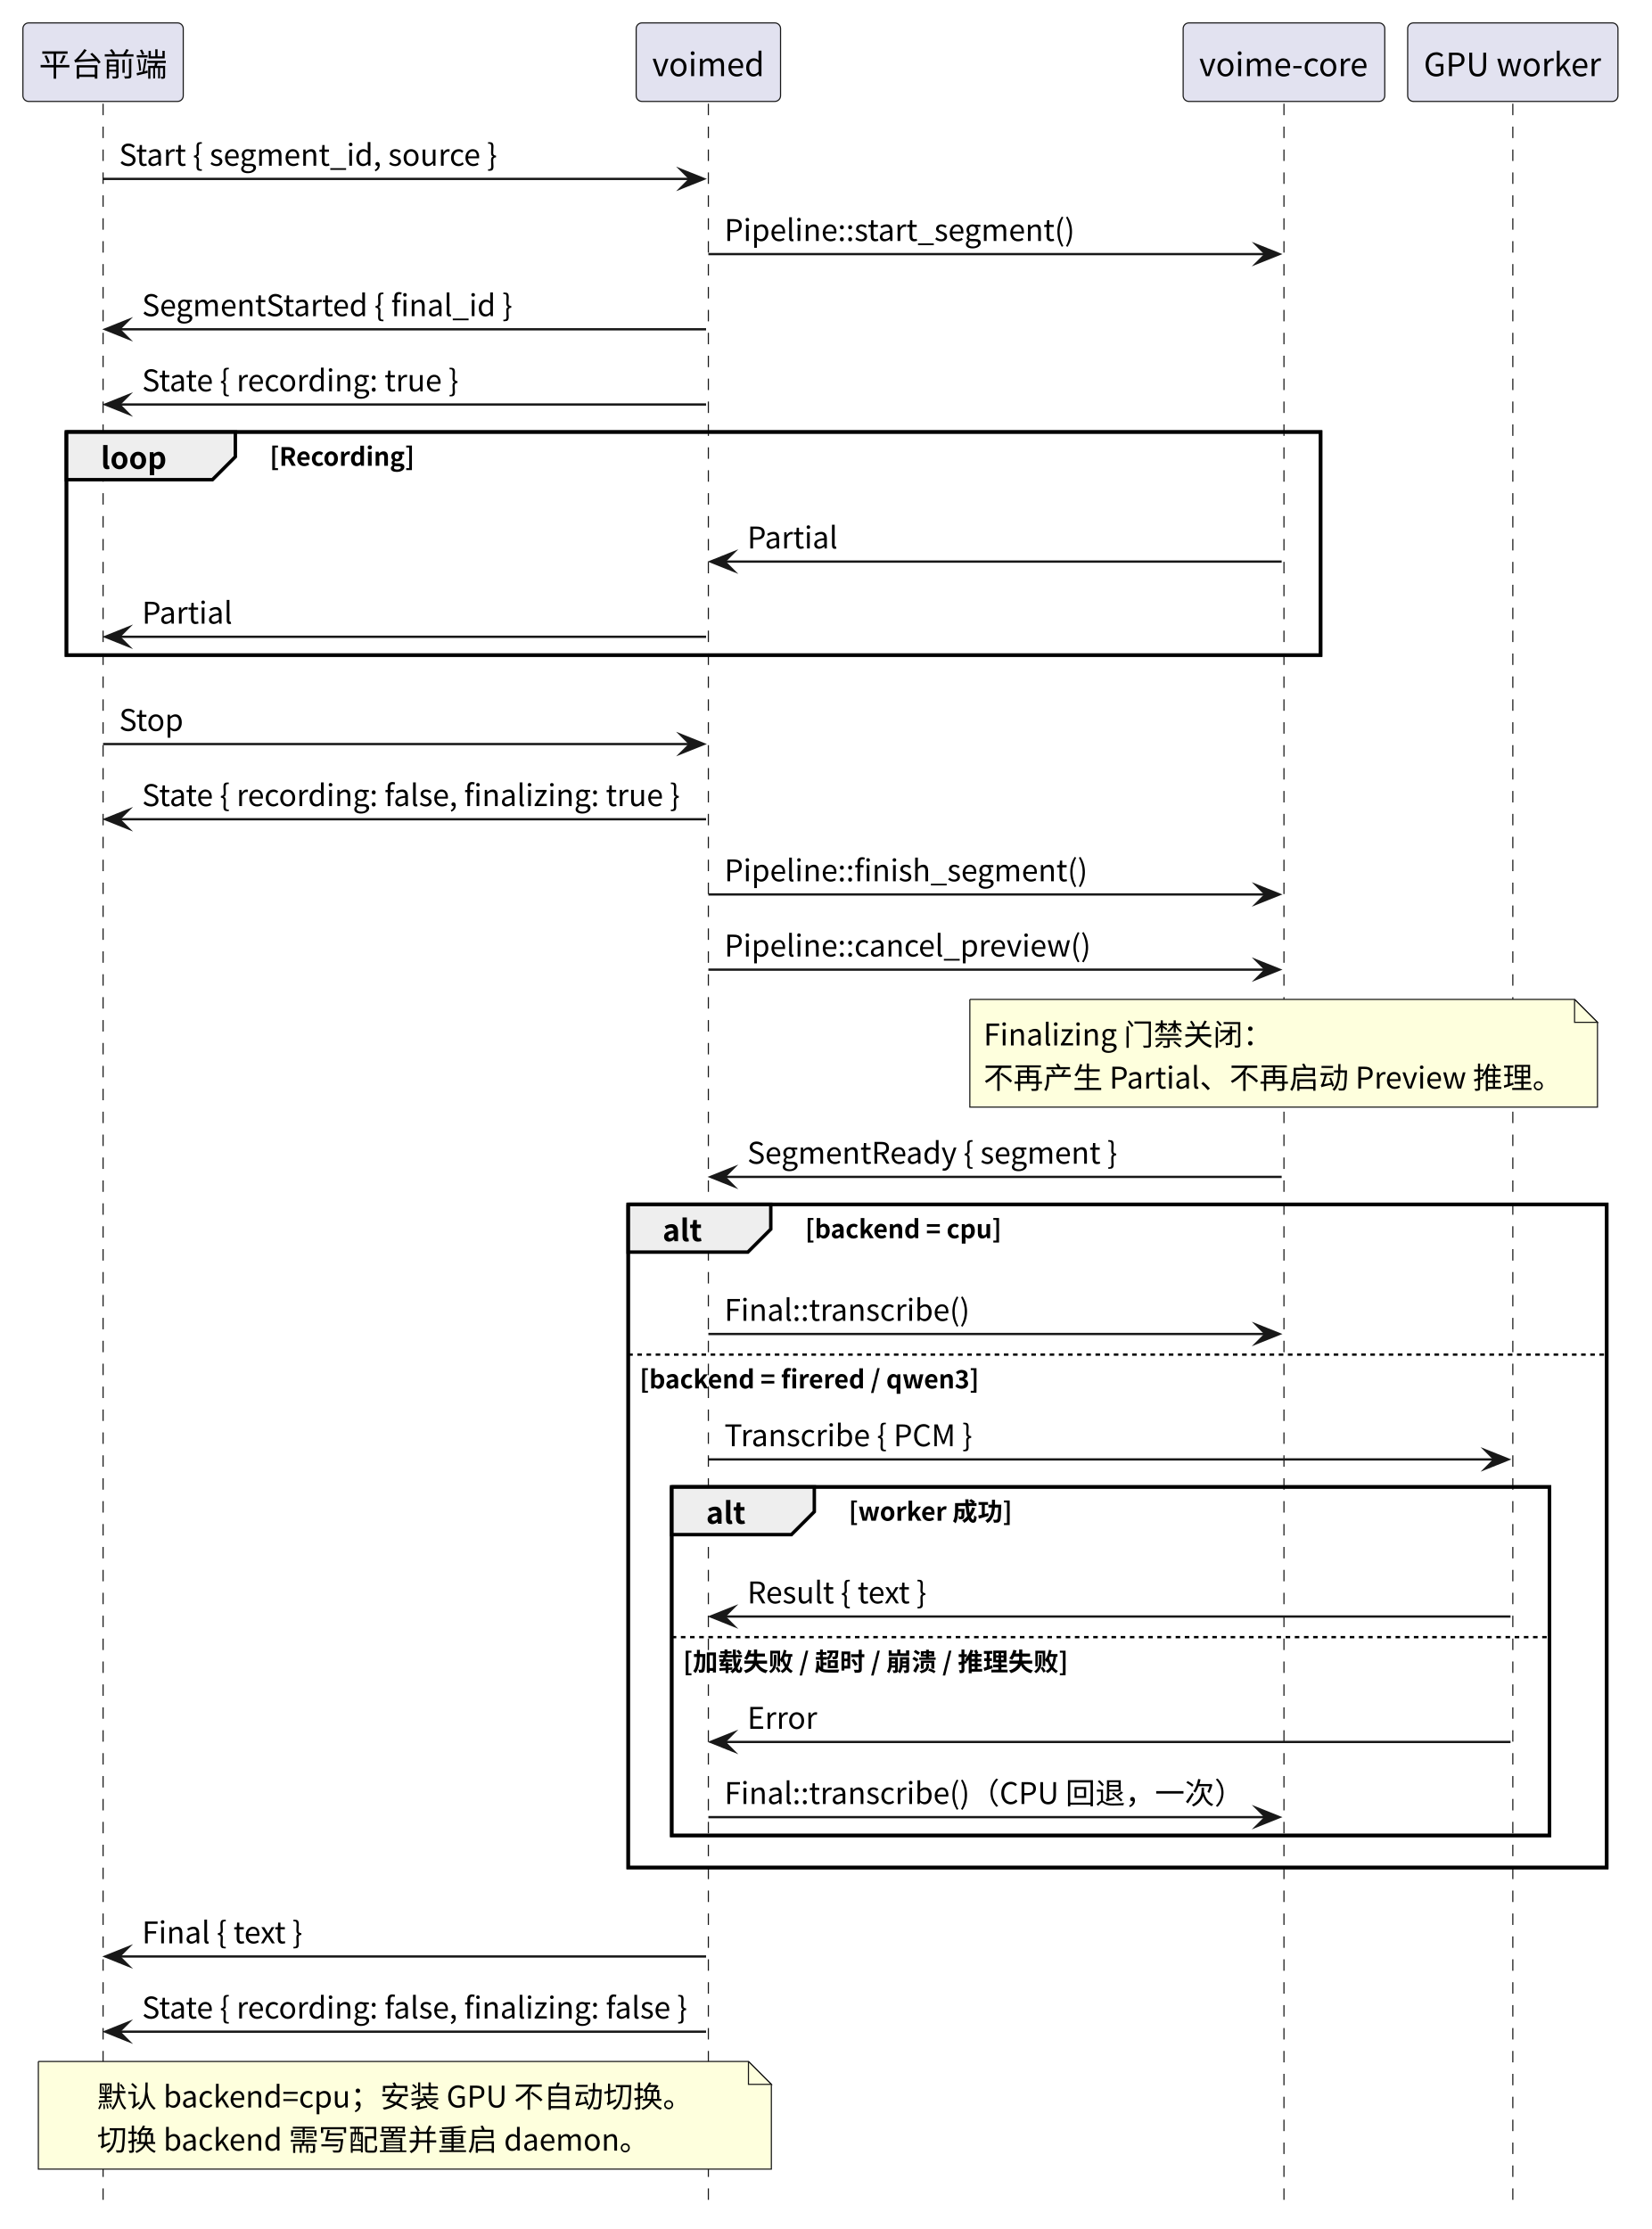
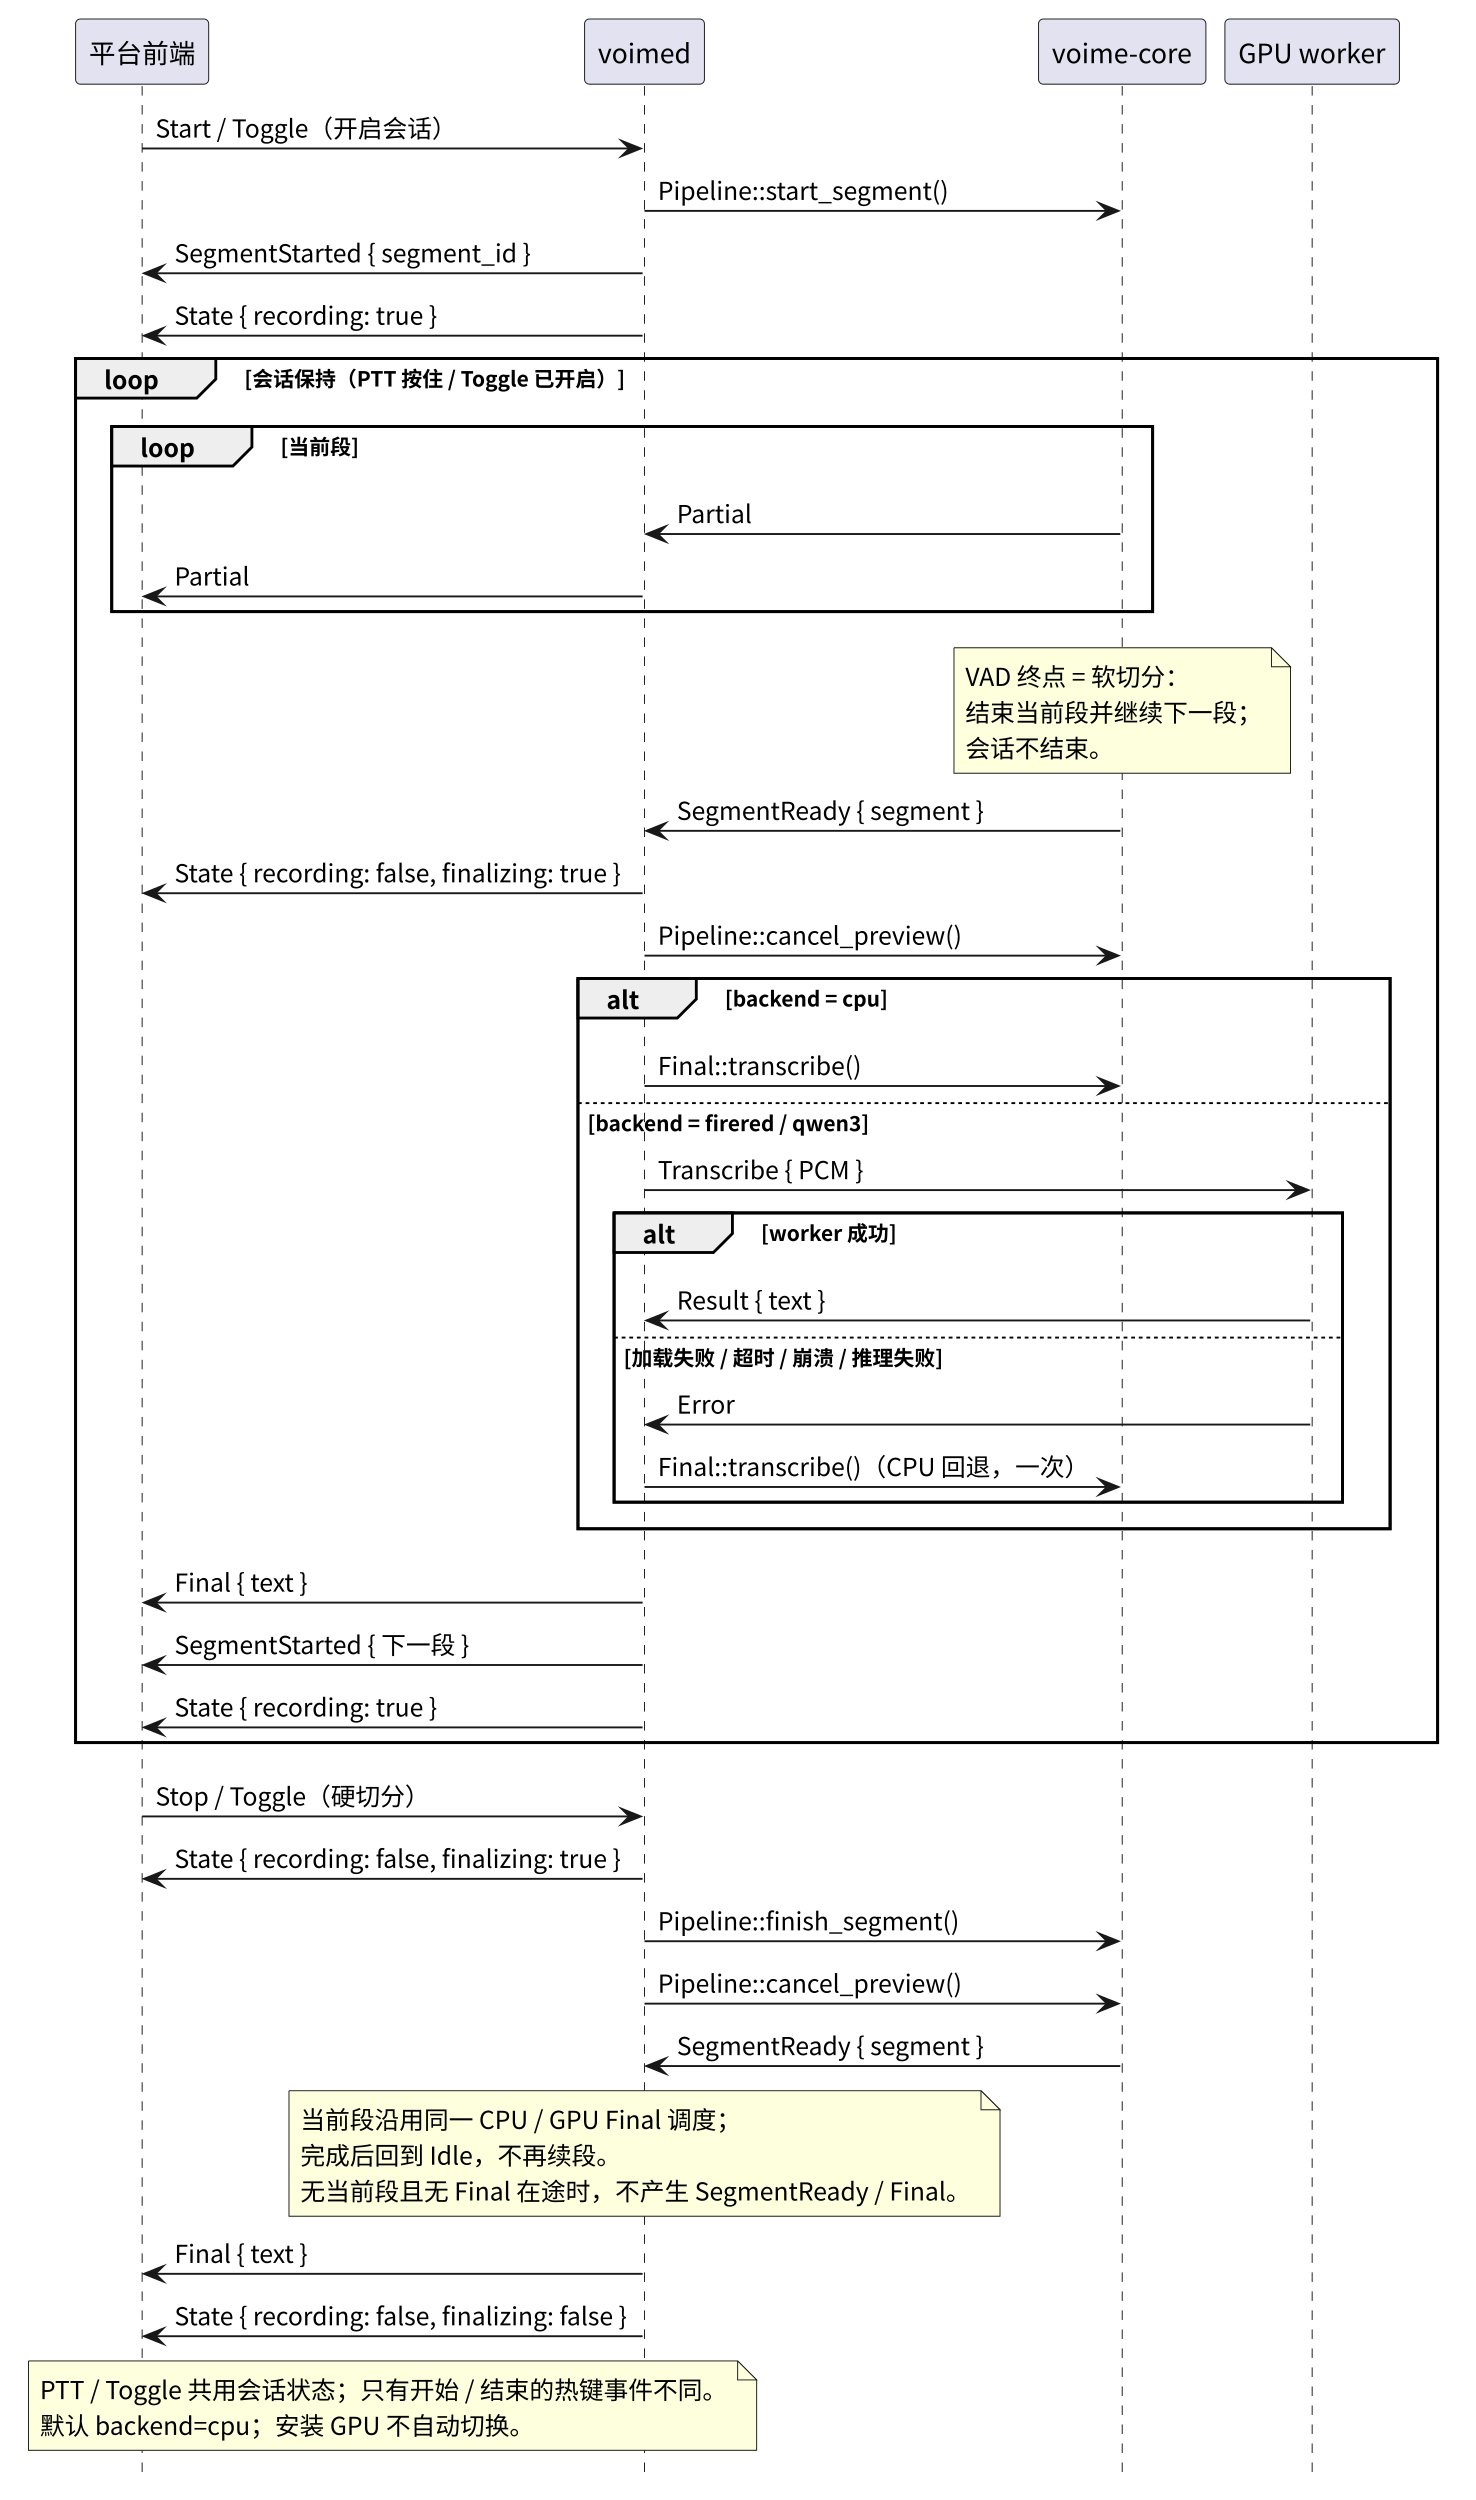
- <svg xmlns="http://www.w3.org/2000/svg" version="1.1" data-diagram-type="SEQUENCE" style="width:721px;height:973px;background:#FFFFFF;" width="721px" height="973px" viewBox="0 0 721 973" zoomAndPan="magnify" preserveAspectRatio="none" contentStyleType="text/css">
+ <svg xmlns="http://www.w3.org/2000/svg" version="1.1" data-diagram-type="SEQUENCE" style="width:776px;height:1315px;background:#FFFFFF;" width="776px" height="1315px" viewBox="0 0 776 1315" zoomAndPan="magnify" preserveAspectRatio="none" contentStyleType="text/css">
  <defs />
  <g font-family="sans-serif" lengthAdjust="spacing">
-     <rect x="29" y="188.568" width="547.519" height="97.4" fill="none" style="stroke:#000;stroke-width:1.5;" />
-     <rect x="274.24" y="525.736" width="427.187" height="289.48" fill="none" style="stroke:#000;stroke-width:1.5;" />
-     <rect x="293.24" y="649.064" width="383.187" height="152.152" fill="none" style="stroke:#000;stroke-width:1.5;" />
+     <rect x="39.769" y="188.568" width="716.427" height="728.048" fill="none" style="stroke:#000;stroke-width:1.5;" />
+     <rect x="58.769" y="224.32" width="547.519" height="97.4" fill="none" style="stroke:#000;stroke-width:1.5;" />
+     <rect x="304.009" y="514.664" width="427.187" height="289.48" fill="none" style="stroke:#000;stroke-width:1.5;" />
+     <rect x="323.009" y="637.992" width="383.187" height="152.152" fill="none" style="stroke:#000;stroke-width:1.5;" />
    <g>
-       <rect x="41.5" y="45.272" width="8" height="917.24" fill="#000" fill-opacity="0" />
-       <line x1="45" y1="45.272" x2="45" y2="962.512" style="stroke:#181818;stroke-width:0.5;stroke-dasharray:5,5;" />
+       <rect x="71.269" y="45.272" width="8" height="1259.232" fill="#000" fill-opacity="0" />
+       <line x1="74.769" y1="45.272" x2="74.769" y2="1304.504" style="stroke:#181818;stroke-width:0.5;stroke-dasharray:5,5;" />
    </g>
    <g>
-       <rect x="305.74" y="45.272" width="8" height="917.24" fill="#000" fill-opacity="0" />
-       <line x1="309.24" y1="45.272" x2="309.24" y2="962.512" style="stroke:#181818;stroke-width:0.5;stroke-dasharray:5,5;" />
+       <rect x="335.509" y="45.272" width="8" height="1259.232" fill="#000" fill-opacity="0" />
+       <line x1="339.009" y1="45.272" x2="339.009" y2="1304.504" style="stroke:#181818;stroke-width:0.5;stroke-dasharray:5,5;" />
    </g>
    <g>
-       <rect x="557.019" y="45.272" width="8" height="917.24" fill="#000" fill-opacity="0" />
-       <line x1="560.519" y1="45.272" x2="560.519" y2="962.512" style="stroke:#181818;stroke-width:0.5;stroke-dasharray:5,5;" />
+       <rect x="586.788" y="45.272" width="8" height="1259.232" fill="#000" fill-opacity="0" />
+       <line x1="590.288" y1="45.272" x2="590.288" y2="1304.504" style="stroke:#181818;stroke-width:0.5;stroke-dasharray:5,5;" />
    </g>
    <g>
-       <rect x="656.927" y="45.272" width="8" height="917.24" fill="#000" fill-opacity="0" />
-       <line x1="660.427" y1="45.272" x2="660.427" y2="962.512" style="stroke:#181818;stroke-width:0.5;stroke-dasharray:5,5;" />
+       <rect x="686.696" y="45.272" width="8" height="1259.232" fill="#000" fill-opacity="0" />
+       <line x1="690.196" y1="45.272" x2="690.196" y2="1304.504" style="stroke:#181818;stroke-width:0.5;stroke-dasharray:5,5;" />
    </g>
-     <rect x="10" y="10" width="70" height="34.272" fill="#E2E2F0" style="stroke:#181818;stroke-width:0.5;" rx="2.5" ry="2.5" />
-     <text x="17" y="33.24" fill="#000" font-size="14" textLength="56" font-family="'Noto Sans CJK SC'">平台前端</text>
-     <rect x="277.726" y="10" width="63.028" height="34.272" fill="#E2E2F0" style="stroke:#181818;stroke-width:0.5;" rx="2.5" ry="2.5" />
-     <text x="284.726" y="33.24" fill="#000" font-size="14" textLength="49.028" font-family="'Noto Sans CJK SC'">voimed</text>
-     <rect x="516.51" y="10" width="88.018" height="34.272" fill="#E2E2F0" style="stroke:#181818;stroke-width:0.5;" rx="2.5" ry="2.5" />
-     <text x="523.51" y="33.24" fill="#000" font-size="14" textLength="74.018" font-family="'Noto Sans CJK SC'">voime-core</text>
-     <rect x="614.528" y="10" width="91.798" height="34.272" fill="#E2E2F0" style="stroke:#181818;stroke-width:0.5;" rx="2.5" ry="2.5" />
-     <text x="621.528" y="33.24" fill="#000" font-size="14" textLength="77.798" font-family="'Noto Sans CJK SC'">GPU worker</text>
-     <polygon points="297.24,74.096,307.24,78.096,297.24,82.096,301.24,78.096" fill="#181818" style="stroke:#181818;stroke-width:1;stroke-linejoin:miter;stroke-miterlimit:10;" />
-     <line x1="45" y1="78.096" x2="303.24" y2="78.096" style="stroke:#181818;stroke-width:1;" />
-     <text x="52" y="72.352" fill="#000" font-size="13" textLength="166.283" font-family="'Noto Sans CJK SC'">Start { segment_id, source }</text>
-     <polygon points="548.519,106.92,558.519,110.92,548.519,114.92,552.519,110.92" fill="#181818" style="stroke:#181818;stroke-width:1;stroke-linejoin:miter;stroke-miterlimit:10;" />
-     <line x1="309.24" y1="110.92" x2="554.519" y2="110.92" style="stroke:#181818;stroke-width:1;" />
-     <text x="316.24" y="105.176" fill="#000" font-size="13" textLength="153.686" font-family="'Noto Sans CJK SC'">Pipeline::start_segment()</text>
-     <polygon points="56,139.744,46,143.744,56,147.744,52,143.744" fill="#181818" style="stroke:#181818;stroke-width:1;stroke-linejoin:miter;stroke-miterlimit:10;" />
-     <line x1="50" y1="143.744" x2="308.24" y2="143.744" style="stroke:#181818;stroke-width:1;" />
-     <text x="62" y="138" fill="#000" font-size="13" textLength="162.695" font-family="'Noto Sans CJK SC'">SegmentStarted { final_id }</text>
-     <polygon points="56,172.568,46,176.568,56,180.568,52,176.568" fill="#181818" style="stroke:#181818;stroke-width:1;stroke-linejoin:miter;stroke-miterlimit:10;" />
-     <line x1="50" y1="176.568" x2="308.24" y2="176.568" style="stroke:#181818;stroke-width:1;" />
-     <text x="62" y="170.824" fill="#000" font-size="13" textLength="139.854" font-family="'Noto Sans CJK SC'">State { recording: true }</text>
-     <path d="M29,188.568 L102.743,188.568 L102.743,199.392 L92.743,209.392 L29,209.392 L29,188.568" style="stroke:#000;stroke-width:1.5;" fill="#EEE" />
-     <rect x="29" y="188.568" width="547.519" height="97.4" fill="none" style="stroke:#000;stroke-width:1.5;" />
-     <text x="44" y="204.648" fill="#000" font-size="13" textLength="28.743" font-weight="700" font-family="'Noto Sans CJK SC'">loop</text>
-     <text x="117.743" y="203.328" fill="#000" font-size="11" textLength="63.734" font-weight="700" font-family="'Noto Sans CJK SC'">[Recording]</text>
-     <polygon points="320.24,241.144,310.24,245.144,320.24,249.144,316.24,245.144" fill="#181818" style="stroke:#181818;stroke-width:1;stroke-linejoin:miter;stroke-miterlimit:10;" />
-     <line x1="314.24" y1="245.144" x2="559.519" y2="245.144" style="stroke:#181818;stroke-width:1;" />
-     <text x="326.24" y="239.4" fill="#000" font-size="13" textLength="40.079" font-family="'Noto Sans CJK SC'">Partial</text>
-     <polygon points="56,273.968,46,277.968,56,281.968,52,277.968" fill="#181818" style="stroke:#181818;stroke-width:1;stroke-linejoin:miter;stroke-miterlimit:10;" />
-     <line x1="50" y1="277.968" x2="308.24" y2="277.968" style="stroke:#181818;stroke-width:1;" />
-     <text x="62" y="272.224" fill="#000" font-size="13" textLength="40.079" font-family="'Noto Sans CJK SC'">Partial</text>
-     <polygon points="297.24,320.792,307.24,324.792,297.24,328.792,301.24,324.792" fill="#181818" style="stroke:#181818;stroke-width:1;stroke-linejoin:miter;stroke-miterlimit:10;" />
-     <line x1="45" y1="324.792" x2="303.24" y2="324.792" style="stroke:#181818;stroke-width:1;" />
-     <text x="52" y="319.048" fill="#000" font-size="13" textLength="28.587" font-family="'Noto Sans CJK SC'">Stop</text>
-     <polygon points="56,353.616,46,357.616,56,361.616,52,357.616" fill="#181818" style="stroke:#181818;stroke-width:1;stroke-linejoin:miter;stroke-miterlimit:10;" />
-     <line x1="50" y1="357.616" x2="308.24" y2="357.616" style="stroke:#181818;stroke-width:1;" />
-     <text x="62" y="351.872" fill="#000" font-size="13" textLength="236.756" font-family="'Noto Sans CJK SC'">State { recording: false, finalizing: true }</text>
-     <polygon points="548.519,386.44,558.519,390.44,548.519,394.44,552.519,390.44" fill="#181818" style="stroke:#181818;stroke-width:1;stroke-linejoin:miter;stroke-miterlimit:10;" />
-     <line x1="309.24" y1="390.44" x2="554.519" y2="390.44" style="stroke:#181818;stroke-width:1;" />
-     <text x="316.24" y="384.696" fill="#000" font-size="13" textLength="158.717" font-family="'Noto Sans CJK SC'">Pipeline::finish_segment()</text>
-     <polygon points="548.519,419.264,558.519,423.264,548.519,427.264,552.519,423.264" fill="#181818" style="stroke:#181818;stroke-width:1;stroke-linejoin:miter;stroke-miterlimit:10;" />
-     <line x1="309.24" y1="423.264" x2="554.519" y2="423.264" style="stroke:#181818;stroke-width:1;" />
-     <text x="316.24" y="417.52" fill="#000" font-size="13" textLength="160.433" font-family="'Noto Sans CJK SC'">Pipeline::cancel_preview()</text>
-     <path d="M423.386,436.264 L423.386,483.264 L697.386,483.264 L697.386,446.264 L687.386,436.264 L423.386,436.264" style="stroke:#181818;stroke-width:0.5;" fill="#FEFFDD" />
-     <path d="M687.386,436.264 L687.386,446.264 L697.386,446.264 L687.386,436.264" style="stroke:#181818;stroke-width:0.5;" fill="#FEFFDD" />
-     <text x="429.386" y="456.344" fill="#000" font-size="13" textLength="126.191" font-family="'Noto Sans CJK SC'">Finalizing 门禁关闭：</text>
-     <text x="429.386" y="475.168" fill="#000" font-size="13" textLength="253.266" font-family="'Noto Sans CJK SC'">不再产生 Partial、不再启动 Preview 推理。</text>
-     <polygon points="320.24,509.736,310.24,513.736,320.24,517.736,316.24,513.736" fill="#181818" style="stroke:#181818;stroke-width:1;stroke-linejoin:miter;stroke-miterlimit:10;" />
-     <line x1="314.24" y1="513.736" x2="559.519" y2="513.736" style="stroke:#181818;stroke-width:1;" />
-     <text x="326.24" y="507.992" fill="#000" font-size="13" textLength="162.175" font-family="'Noto Sans CJK SC'">SegmentReady { segment }</text>
-     <path d="M274.24,525.736 L336.491,525.736 L336.491,536.56 L326.491,546.56 L274.24,546.56 L274.24,525.736" style="stroke:#000;stroke-width:1.5;" fill="#EEE" />
-     <rect x="274.24" y="525.736" width="427.187" height="289.48" fill="none" style="stroke:#000;stroke-width:1.5;" />
-     <text x="289.24" y="541.816" fill="#000" font-size="13" textLength="17.251" font-weight="700" font-family="'Noto Sans CJK SC'">alt</text>
-     <text x="351.491" y="540.496" fill="#000" font-size="11" textLength="86.239" font-weight="700" font-family="'Noto Sans CJK SC'">[backend = cpu]</text>
-     <polygon points="548.519,578.312,558.519,582.312,548.519,586.312,552.519,582.312" fill="#181818" style="stroke:#181818;stroke-width:1;stroke-linejoin:miter;stroke-miterlimit:10;" />
-     <line x1="309.24" y1="582.312" x2="554.519" y2="582.312" style="stroke:#181818;stroke-width:1;" />
-     <text x="316.24" y="576.568" fill="#000" font-size="13" textLength="107.471" font-family="'Noto Sans CJK SC'">Final::transcribe()</text>
-     <line x1="274.24" y1="591.312" x2="701.427" y2="591.312" style="stroke:#000;stroke-width:1;stroke-dasharray:2,2;" />
-     <text x="279.24" y="606.072" fill="#000" font-size="11" textLength="149.005" font-weight="700" font-family="'Noto Sans CJK SC'">[backend = firered / qwen3]</text>
-     <polygon points="648.427,633.064,658.427,637.064,648.427,641.064,652.427,637.064" fill="#181818" style="stroke:#181818;stroke-width:1;stroke-linejoin:miter;stroke-miterlimit:10;" />
-     <line x1="309.24" y1="637.064" x2="654.427" y2="637.064" style="stroke:#181818;stroke-width:1;" />
-     <text x="316.24" y="631.32" fill="#000" font-size="13" textLength="109.252" font-family="'Noto Sans CJK SC'">Transcribe { PCM }</text>
-     <path d="M293.24,649.064 L355.491,649.064 L355.491,659.888 L345.491,669.888 L293.24,669.888 L293.24,649.064" style="stroke:#000;stroke-width:1.5;" fill="#EEE" />
-     <rect x="293.24" y="649.064" width="383.187" height="152.152" fill="none" style="stroke:#000;stroke-width:1.5;" />
-     <text x="308.24" y="665.144" fill="#000" font-size="13" textLength="17.251" font-weight="700" font-family="'Noto Sans CJK SC'">alt</text>
-     <text x="370.491" y="663.824" fill="#000" font-size="11" textLength="71.818" font-weight="700" font-family="'Noto Sans CJK SC'">[worker 成功]</text>
-     <polygon points="320.24,701.64,310.24,705.64,320.24,709.64,316.24,705.64" fill="#181818" style="stroke:#181818;stroke-width:1;stroke-linejoin:miter;stroke-miterlimit:10;" />
-     <line x1="314.24" y1="705.64" x2="659.427" y2="705.64" style="stroke:#181818;stroke-width:1;" />
-     <text x="326.24" y="699.896" fill="#000" font-size="13" textLength="79.027" font-family="'Noto Sans CJK SC'">Result { text }</text>
-     <line x1="293.24" y1="714.64" x2="676.427" y2="714.64" style="stroke:#000;stroke-width:1;stroke-dasharray:2,2;" />
-     <text x="298.24" y="729.4" fill="#000" font-size="11" textLength="168.068" font-weight="700" font-family="'Noto Sans CJK SC'">[加载失败 / 超时 / 崩溃 / 推理失败]</text>
-     <polygon points="320.24,756.392,310.24,760.392,320.24,764.392,316.24,760.392" fill="#181818" style="stroke:#181818;stroke-width:1;stroke-linejoin:miter;stroke-miterlimit:10;" />
-     <line x1="314.24" y1="760.392" x2="659.427" y2="760.392" style="stroke:#181818;stroke-width:1;" />
-     <text x="326.24" y="754.648" fill="#000" font-size="13" textLength="30.667" font-family="'Noto Sans CJK SC'">Error</text>
-     <polygon points="548.519,789.216,558.519,793.216,548.519,797.216,552.519,793.216" fill="#181818" style="stroke:#181818;stroke-width:1;stroke-linejoin:miter;stroke-miterlimit:10;" />
-     <line x1="309.24" y1="793.216" x2="554.519" y2="793.216" style="stroke:#181818;stroke-width:1;" />
-     <text x="316.24" y="787.472" fill="#000" font-size="13" textLength="227.279" font-family="'Noto Sans CJK SC'">Final::transcribe()（CPU 回退，一次）</text>
-     <polygon points="56,850.04,46,854.04,56,858.04,52,854.04" fill="#181818" style="stroke:#181818;stroke-width:1;stroke-linejoin:miter;stroke-miterlimit:10;" />
-     <line x1="50" y1="854.04" x2="308.24" y2="854.04" style="stroke:#181818;stroke-width:1;" />
-     <text x="62" y="848.296" fill="#000" font-size="13" textLength="70.694" font-family="'Noto Sans CJK SC'">Final { text }</text>
-     <polygon points="56,882.864,46,886.864,56,890.864,52,886.864" fill="#181818" style="stroke:#181818;stroke-width:1;stroke-linejoin:miter;stroke-miterlimit:10;" />
-     <line x1="50" y1="886.864" x2="308.24" y2="886.864" style="stroke:#181818;stroke-width:1;" />
-     <text x="62" y="881.12" fill="#000" font-size="13" textLength="240.24" font-family="'Noto Sans CJK SC'">State { recording: false, finalizing: false }</text>
-     <path d="M16.743,899.864 L16.743,946.864 L336.743,946.864 L336.743,909.864 L326.743,899.864 L16.743,899.864" style="stroke:#181818;stroke-width:0.5;" fill="#FEFFDD" />
-     <path d="M326.743,899.864 L326.743,909.864 L336.743,909.864 L326.743,899.864" style="stroke:#181818;stroke-width:0.5;" fill="#FEFFDD" />
-     <text x="42.399" y="919.944" fill="#000" font-size="13" textLength="260.442" font-family="'Noto Sans CJK SC'">默认 backend=cpu；安装 GPU 不自动切换。</text>
-     <text x="42.399" y="938.768" fill="#000" font-size="13" textLength="241.514" font-family="'Noto Sans CJK SC'">切换 backend 需写配置并重启 daemon。</text>
+     <rect x="39.769" y="10" width="70" height="34.272" fill="#E2E2F0" style="stroke:#181818;stroke-width:0.5;" rx="2.5" ry="2.5" />
+     <text x="46.769" y="33.24" fill="#000" font-size="14" textLength="56" font-family="'Noto Sans CJK SC'">平台前端</text>
+     <rect x="307.495" y="10" width="63.028" height="34.272" fill="#E2E2F0" style="stroke:#181818;stroke-width:0.5;" rx="2.5" ry="2.5" />
+     <text x="314.495" y="33.24" fill="#000" font-size="14" textLength="49.028" font-family="'Noto Sans CJK SC'">voimed</text>
+     <rect x="546.28" y="10" width="88.018" height="34.272" fill="#E2E2F0" style="stroke:#181818;stroke-width:0.5;" rx="2.5" ry="2.5" />
+     <text x="553.28" y="33.24" fill="#000" font-size="14" textLength="74.018" font-family="'Noto Sans CJK SC'">voime-core</text>
+     <rect x="644.297" y="10" width="91.798" height="34.272" fill="#E2E2F0" style="stroke:#181818;stroke-width:0.5;" rx="2.5" ry="2.5" />
+     <text x="651.297" y="33.24" fill="#000" font-size="14" textLength="77.798" font-family="'Noto Sans CJK SC'">GPU worker</text>
+     <polygon points="327.009,74.096,337.009,78.096,327.009,82.096,331.009,78.096" fill="#181818" style="stroke:#181818;stroke-width:1;stroke-linejoin:miter;stroke-miterlimit:10;" />
+     <line x1="74.769" y1="78.096" x2="333.009" y2="78.096" style="stroke:#181818;stroke-width:1;" />
+     <text x="81.769" y="72.352" fill="#000" font-size="13" textLength="160.056" font-family="'Noto Sans CJK SC'">Start / Toggle（开启会话）</text>
+     <polygon points="578.288,106.92,588.288,110.92,578.288,114.92,582.288,110.92" fill="#181818" style="stroke:#181818;stroke-width:1;stroke-linejoin:miter;stroke-miterlimit:10;" />
+     <line x1="339.009" y1="110.92" x2="584.288" y2="110.92" style="stroke:#181818;stroke-width:1;" />
+     <text x="346.009" y="105.176" fill="#000" font-size="13" textLength="153.686" font-family="'Noto Sans CJK SC'">Pipeline::start_segment()</text>
+     <polygon points="85.769,139.744,75.769,143.744,85.769,147.744,81.769,143.744" fill="#181818" style="stroke:#181818;stroke-width:1;stroke-linejoin:miter;stroke-miterlimit:10;" />
+     <line x1="79.769" y1="143.744" x2="338.009" y2="143.744" style="stroke:#181818;stroke-width:1;" />
+     <text x="91.769" y="138" fill="#000" font-size="13" textLength="188.643" font-family="'Noto Sans CJK SC'">SegmentStarted { segment_id }</text>
+     <polygon points="85.769,172.568,75.769,176.568,85.769,180.568,81.769,176.568" fill="#181818" style="stroke:#181818;stroke-width:1;stroke-linejoin:miter;stroke-miterlimit:10;" />
+     <line x1="79.769" y1="176.568" x2="338.009" y2="176.568" style="stroke:#181818;stroke-width:1;" />
+     <text x="91.769" y="170.824" fill="#000" font-size="13" textLength="139.854" font-family="'Noto Sans CJK SC'">State { recording: true }</text>
+     <path d="M39.769,188.568 L113.512,188.568 L113.512,199.392 L103.512,209.392 L39.769,209.392 L39.769,188.568" style="stroke:#000;stroke-width:1.5;" fill="#EEE" />
+     <rect x="39.769" y="188.568" width="716.427" height="728.048" fill="none" style="stroke:#000;stroke-width:1.5;" />
+     <text x="54.769" y="204.648" fill="#000" font-size="13" textLength="28.743" font-weight="700" font-family="'Noto Sans CJK SC'">loop</text>
+     <text x="128.512" y="203.328" fill="#000" font-size="11" textLength="201.398" font-weight="700" font-family="'Noto Sans CJK SC'">[会话保持（PTT 按住 / Toggle 已开启）]</text>
+     <path d="M58.769,224.32 L132.512,224.32 L132.512,235.144 L122.512,245.144 L58.769,245.144 L58.769,224.32" style="stroke:#000;stroke-width:1.5;" fill="#EEE" />
+     <rect x="58.769" y="224.32" width="547.519" height="97.4" fill="none" style="stroke:#000;stroke-width:1.5;" />
+     <text x="73.769" y="240.4" fill="#000" font-size="13" textLength="28.743" font-weight="700" font-family="'Noto Sans CJK SC'">loop</text>
+     <text x="147.512" y="239.08" fill="#000" font-size="11" textLength="41.316" font-weight="700" font-family="'Noto Sans CJK SC'">[当前段]</text>
+     <polygon points="350.009,276.896,340.009,280.896,350.009,284.896,346.009,280.896" fill="#181818" style="stroke:#181818;stroke-width:1;stroke-linejoin:miter;stroke-miterlimit:10;" />
+     <line x1="344.009" y1="280.896" x2="589.288" y2="280.896" style="stroke:#181818;stroke-width:1;" />
+     <text x="356.009" y="275.152" fill="#000" font-size="13" textLength="40.079" font-family="'Noto Sans CJK SC'">Partial</text>
+     <polygon points="85.769,309.72,75.769,313.72,85.769,317.72,81.769,313.72" fill="#181818" style="stroke:#181818;stroke-width:1;stroke-linejoin:miter;stroke-miterlimit:10;" />
+     <line x1="79.769" y1="313.72" x2="338.009" y2="313.72" style="stroke:#181818;stroke-width:1;" />
+     <text x="91.769" y="307.976" fill="#000" font-size="13" textLength="40.079" font-family="'Noto Sans CJK SC'">Partial</text>
+     <path d="M501.788,340.72 L501.788,406.72 L678.788,406.72 L678.788,350.72 L668.788,340.72 L501.788,340.72" style="stroke:#181818;stroke-width:0.5;" fill="#FEFFDD" />
+     <path d="M668.788,340.72 L668.788,350.72 L678.788,350.72 L668.788,340.72" style="stroke:#181818;stroke-width:0.5;" fill="#FEFFDD" />
+     <text x="507.788" y="360.8" fill="#000" font-size="13" textLength="118.274" font-family="'Noto Sans CJK SC'">VAD 终点 = 软切分：</text>
+     <text x="507.788" y="379.624" fill="#000" font-size="13" textLength="156" font-family="'Noto Sans CJK SC'">结束当前段并继续下一段；</text>
+     <text x="507.788" y="398.448" fill="#000" font-size="13" textLength="78" font-family="'Noto Sans CJK SC'">会话不结束。</text>
+     <polygon points="350.009,433.016,340.009,437.016,350.009,441.016,346.009,437.016" fill="#181818" style="stroke:#181818;stroke-width:1;stroke-linejoin:miter;stroke-miterlimit:10;" />
+     <line x1="344.009" y1="437.016" x2="589.288" y2="437.016" style="stroke:#181818;stroke-width:1;" />
+     <text x="356.009" y="431.272" fill="#000" font-size="13" textLength="162.175" font-family="'Noto Sans CJK SC'">SegmentReady { segment }</text>
+     <polygon points="85.769,465.84,75.769,469.84,85.769,473.84,81.769,469.84" fill="#181818" style="stroke:#181818;stroke-width:1;stroke-linejoin:miter;stroke-miterlimit:10;" />
+     <line x1="79.769" y1="469.84" x2="338.009" y2="469.84" style="stroke:#181818;stroke-width:1;" />
+     <text x="91.769" y="464.096" fill="#000" font-size="13" textLength="236.756" font-family="'Noto Sans CJK SC'">State { recording: false, finalizing: true }</text>
+     <polygon points="578.288,498.664,588.288,502.664,578.288,506.664,582.288,502.664" fill="#181818" style="stroke:#181818;stroke-width:1;stroke-linejoin:miter;stroke-miterlimit:10;" />
+     <line x1="339.009" y1="502.664" x2="584.288" y2="502.664" style="stroke:#181818;stroke-width:1;" />
+     <text x="346.009" y="496.92" fill="#000" font-size="13" textLength="160.433" font-family="'Noto Sans CJK SC'">Pipeline::cancel_preview()</text>
+     <path d="M304.009,514.664 L366.26,514.664 L366.26,525.488 L356.26,535.488 L304.009,535.488 L304.009,514.664" style="stroke:#000;stroke-width:1.5;" fill="#EEE" />
+     <rect x="304.009" y="514.664" width="427.187" height="289.48" fill="none" style="stroke:#000;stroke-width:1.5;" />
+     <text x="319.009" y="530.744" fill="#000" font-size="13" textLength="17.251" font-weight="700" font-family="'Noto Sans CJK SC'">alt</text>
+     <text x="381.26" y="529.424" fill="#000" font-size="11" textLength="86.239" font-weight="700" font-family="'Noto Sans CJK SC'">[backend = cpu]</text>
+     <polygon points="578.288,567.24,588.288,571.24,578.288,575.24,582.288,571.24" fill="#181818" style="stroke:#181818;stroke-width:1;stroke-linejoin:miter;stroke-miterlimit:10;" />
+     <line x1="339.009" y1="571.24" x2="584.288" y2="571.24" style="stroke:#181818;stroke-width:1;" />
+     <text x="346.009" y="565.496" fill="#000" font-size="13" textLength="107.471" font-family="'Noto Sans CJK SC'">Final::transcribe()</text>
+     <line x1="304.009" y1="580.24" x2="731.196" y2="580.24" style="stroke:#000;stroke-width:1;stroke-dasharray:2,2;" />
+     <text x="309.009" y="595" fill="#000" font-size="11" textLength="149.005" font-weight="700" font-family="'Noto Sans CJK SC'">[backend = firered / qwen3]</text>
+     <polygon points="678.196,621.992,688.196,625.992,678.196,629.992,682.196,625.992" fill="#181818" style="stroke:#181818;stroke-width:1;stroke-linejoin:miter;stroke-miterlimit:10;" />
+     <line x1="339.009" y1="625.992" x2="684.196" y2="625.992" style="stroke:#181818;stroke-width:1;" />
+     <text x="346.009" y="620.248" fill="#000" font-size="13" textLength="109.252" font-family="'Noto Sans CJK SC'">Transcribe { PCM }</text>
+     <path d="M323.009,637.992 L385.26,637.992 L385.26,648.816 L375.26,658.816 L323.009,658.816 L323.009,637.992" style="stroke:#000;stroke-width:1.5;" fill="#EEE" />
+     <rect x="323.009" y="637.992" width="383.187" height="152.152" fill="none" style="stroke:#000;stroke-width:1.5;" />
+     <text x="338.009" y="654.072" fill="#000" font-size="13" textLength="17.251" font-weight="700" font-family="'Noto Sans CJK SC'">alt</text>
+     <text x="400.26" y="652.752" fill="#000" font-size="11" textLength="71.818" font-weight="700" font-family="'Noto Sans CJK SC'">[worker 成功]</text>
+     <polygon points="350.009,690.568,340.009,694.568,350.009,698.568,346.009,694.568" fill="#181818" style="stroke:#181818;stroke-width:1;stroke-linejoin:miter;stroke-miterlimit:10;" />
+     <line x1="344.009" y1="694.568" x2="689.196" y2="694.568" style="stroke:#181818;stroke-width:1;" />
+     <text x="356.009" y="688.824" fill="#000" font-size="13" textLength="79.027" font-family="'Noto Sans CJK SC'">Result { text }</text>
+     <line x1="323.009" y1="703.568" x2="706.196" y2="703.568" style="stroke:#000;stroke-width:1;stroke-dasharray:2,2;" />
+     <text x="328.009" y="718.328" fill="#000" font-size="11" textLength="168.068" font-weight="700" font-family="'Noto Sans CJK SC'">[加载失败 / 超时 / 崩溃 / 推理失败]</text>
+     <polygon points="350.009,745.32,340.009,749.32,350.009,753.32,346.009,749.32" fill="#181818" style="stroke:#181818;stroke-width:1;stroke-linejoin:miter;stroke-miterlimit:10;" />
+     <line x1="344.009" y1="749.32" x2="689.196" y2="749.32" style="stroke:#181818;stroke-width:1;" />
+     <text x="356.009" y="743.576" fill="#000" font-size="13" textLength="30.667" font-family="'Noto Sans CJK SC'">Error</text>
+     <polygon points="578.288,778.144,588.288,782.144,578.288,786.144,582.288,782.144" fill="#181818" style="stroke:#181818;stroke-width:1;stroke-linejoin:miter;stroke-miterlimit:10;" />
+     <line x1="339.009" y1="782.144" x2="584.288" y2="782.144" style="stroke:#181818;stroke-width:1;" />
+     <text x="346.009" y="776.4" fill="#000" font-size="13" textLength="227.279" font-family="'Noto Sans CJK SC'">Final::transcribe()（CPU 回退，一次）</text>
+     <polygon points="85.769,838.968,75.769,842.968,85.769,846.968,81.769,842.968" fill="#181818" style="stroke:#181818;stroke-width:1;stroke-linejoin:miter;stroke-miterlimit:10;" />
+     <line x1="79.769" y1="842.968" x2="338.009" y2="842.968" style="stroke:#181818;stroke-width:1;" />
+     <text x="91.769" y="837.224" fill="#000" font-size="13" textLength="70.694" font-family="'Noto Sans CJK SC'">Final { text }</text>
+     <polygon points="85.769,871.792,75.769,875.792,85.769,879.792,81.769,875.792" fill="#181818" style="stroke:#181818;stroke-width:1;stroke-linejoin:miter;stroke-miterlimit:10;" />
+     <line x1="79.769" y1="875.792" x2="338.009" y2="875.792" style="stroke:#181818;stroke-width:1;" />
+     <text x="91.769" y="870.048" fill="#000" font-size="13" textLength="156.052" font-family="'Noto Sans CJK SC'">SegmentStarted { 下一段 }</text>
+     <polygon points="85.769,904.616,75.769,908.616,85.769,912.616,81.769,908.616" fill="#181818" style="stroke:#181818;stroke-width:1;stroke-linejoin:miter;stroke-miterlimit:10;" />
+     <line x1="79.769" y1="908.616" x2="338.009" y2="908.616" style="stroke:#181818;stroke-width:1;" />
+     <text x="91.769" y="902.872" fill="#000" font-size="13" textLength="139.854" font-family="'Noto Sans CJK SC'">State { recording: true }</text>
+     <polygon points="327.009,951.44,337.009,955.44,327.009,959.44,331.009,955.44" fill="#181818" style="stroke:#181818;stroke-width:1;stroke-linejoin:miter;stroke-miterlimit:10;" />
+     <line x1="74.769" y1="955.44" x2="333.009" y2="955.44" style="stroke:#181818;stroke-width:1;" />
+     <text x="81.769" y="949.696" fill="#000" font-size="13" textLength="145.73" font-family="'Noto Sans CJK SC'">Stop / Toggle（硬切分）</text>
+     <polygon points="85.769,984.264,75.769,988.264,85.769,992.264,81.769,988.264" fill="#181818" style="stroke:#181818;stroke-width:1;stroke-linejoin:miter;stroke-miterlimit:10;" />
+     <line x1="79.769" y1="988.264" x2="338.009" y2="988.264" style="stroke:#181818;stroke-width:1;" />
+     <text x="91.769" y="982.52" fill="#000" font-size="13" textLength="236.756" font-family="'Noto Sans CJK SC'">State { recording: false, finalizing: true }</text>
+     <polygon points="578.288,1017.088,588.288,1021.088,578.288,1025.088,582.288,1021.088" fill="#181818" style="stroke:#181818;stroke-width:1;stroke-linejoin:miter;stroke-miterlimit:10;" />
+     <line x1="339.009" y1="1021.088" x2="584.288" y2="1021.088" style="stroke:#181818;stroke-width:1;" />
+     <text x="346.009" y="1015.344" fill="#000" font-size="13" textLength="158.717" font-family="'Noto Sans CJK SC'">Pipeline::finish_segment()</text>
+     <polygon points="578.288,1049.912,588.288,1053.912,578.288,1057.912,582.288,1053.912" fill="#181818" style="stroke:#181818;stroke-width:1;stroke-linejoin:miter;stroke-miterlimit:10;" />
+     <line x1="339.009" y1="1053.912" x2="584.288" y2="1053.912" style="stroke:#181818;stroke-width:1;" />
+     <text x="346.009" y="1048.168" fill="#000" font-size="13" textLength="160.433" font-family="'Noto Sans CJK SC'">Pipeline::cancel_preview()</text>
+     <polygon points="350.009,1082.736,340.009,1086.736,350.009,1090.736,346.009,1086.736" fill="#181818" style="stroke:#181818;stroke-width:1;stroke-linejoin:miter;stroke-miterlimit:10;" />
+     <line x1="344.009" y1="1086.736" x2="589.288" y2="1086.736" style="stroke:#181818;stroke-width:1;" />
+     <text x="356.009" y="1080.992" fill="#000" font-size="13" textLength="162.175" font-family="'Noto Sans CJK SC'">SegmentReady { segment }</text>
+     <path d="M152.008,1099.736 L152.008,1165.736 L526.008,1165.736 L526.008,1109.736 L516.008,1099.736 L152.008,1099.736" style="stroke:#181818;stroke-width:0.5;" fill="#FEFFDD" />
+     <path d="M516.008,1099.736 L516.008,1109.736 L526.008,1109.736 L516.008,1099.736" style="stroke:#181818;stroke-width:0.5;" fill="#FEFFDD" />
+     <text x="158.008" y="1119.816" fill="#000" font-size="13" textLength="231.803" font-family="'Noto Sans CJK SC'">当前段沿用同一 CPU / GPU Final 调度；</text>
+     <text x="158.008" y="1138.64" fill="#000" font-size="13" textLength="168.675" font-family="'Noto Sans CJK SC'">完成后回到 Idle，不再续段。</text>
+     <text x="158.008" y="1157.464" fill="#000" font-size="13" textLength="353.002" font-family="'Noto Sans CJK SC'">无当前段且无 Final 在途时，不产生 SegmentReady / Final。</text>
+     <polygon points="85.769,1192.032,75.769,1196.032,85.769,1200.032,81.769,1196.032" fill="#181818" style="stroke:#181818;stroke-width:1;stroke-linejoin:miter;stroke-miterlimit:10;" />
+     <line x1="79.769" y1="1196.032" x2="338.009" y2="1196.032" style="stroke:#181818;stroke-width:1;" />
+     <text x="91.769" y="1190.288" fill="#000" font-size="13" textLength="70.694" font-family="'Noto Sans CJK SC'">Final { text }</text>
+     <polygon points="85.769,1224.856,75.769,1228.856,85.769,1232.856,81.769,1228.856" fill="#181818" style="stroke:#181818;stroke-width:1;stroke-linejoin:miter;stroke-miterlimit:10;" />
+     <line x1="79.769" y1="1228.856" x2="338.009" y2="1228.856" style="stroke:#181818;stroke-width:1;" />
+     <text x="91.769" y="1223.112" fill="#000" font-size="13" textLength="240.24" font-family="'Noto Sans CJK SC'">State { recording: false, finalizing: false }</text>
+     <path d="M15,1241.856 L15,1288.856 L398,1288.856 L398,1251.856 L388,1241.856 L15,1241.856" style="stroke:#181818;stroke-width:0.5;" fill="#FEFFDD" />
+     <path d="M388,1241.856 L388,1251.856 L398,1251.856 L388,1241.856" style="stroke:#181818;stroke-width:0.5;" fill="#FEFFDD" />
+     <text x="21" y="1261.936" fill="#000" font-size="13" textLength="362.778" font-family="'Noto Sans CJK SC'">PTT / Toggle 共用会话状态；只有开始 / 结束的热键事件不同。</text>
+     <text x="21" y="1280.76" fill="#000" font-size="13" textLength="260.442" font-family="'Noto Sans CJK SC'">默认 backend=cpu；安装 GPU 不自动切换。</text>
  </g>
</svg>
